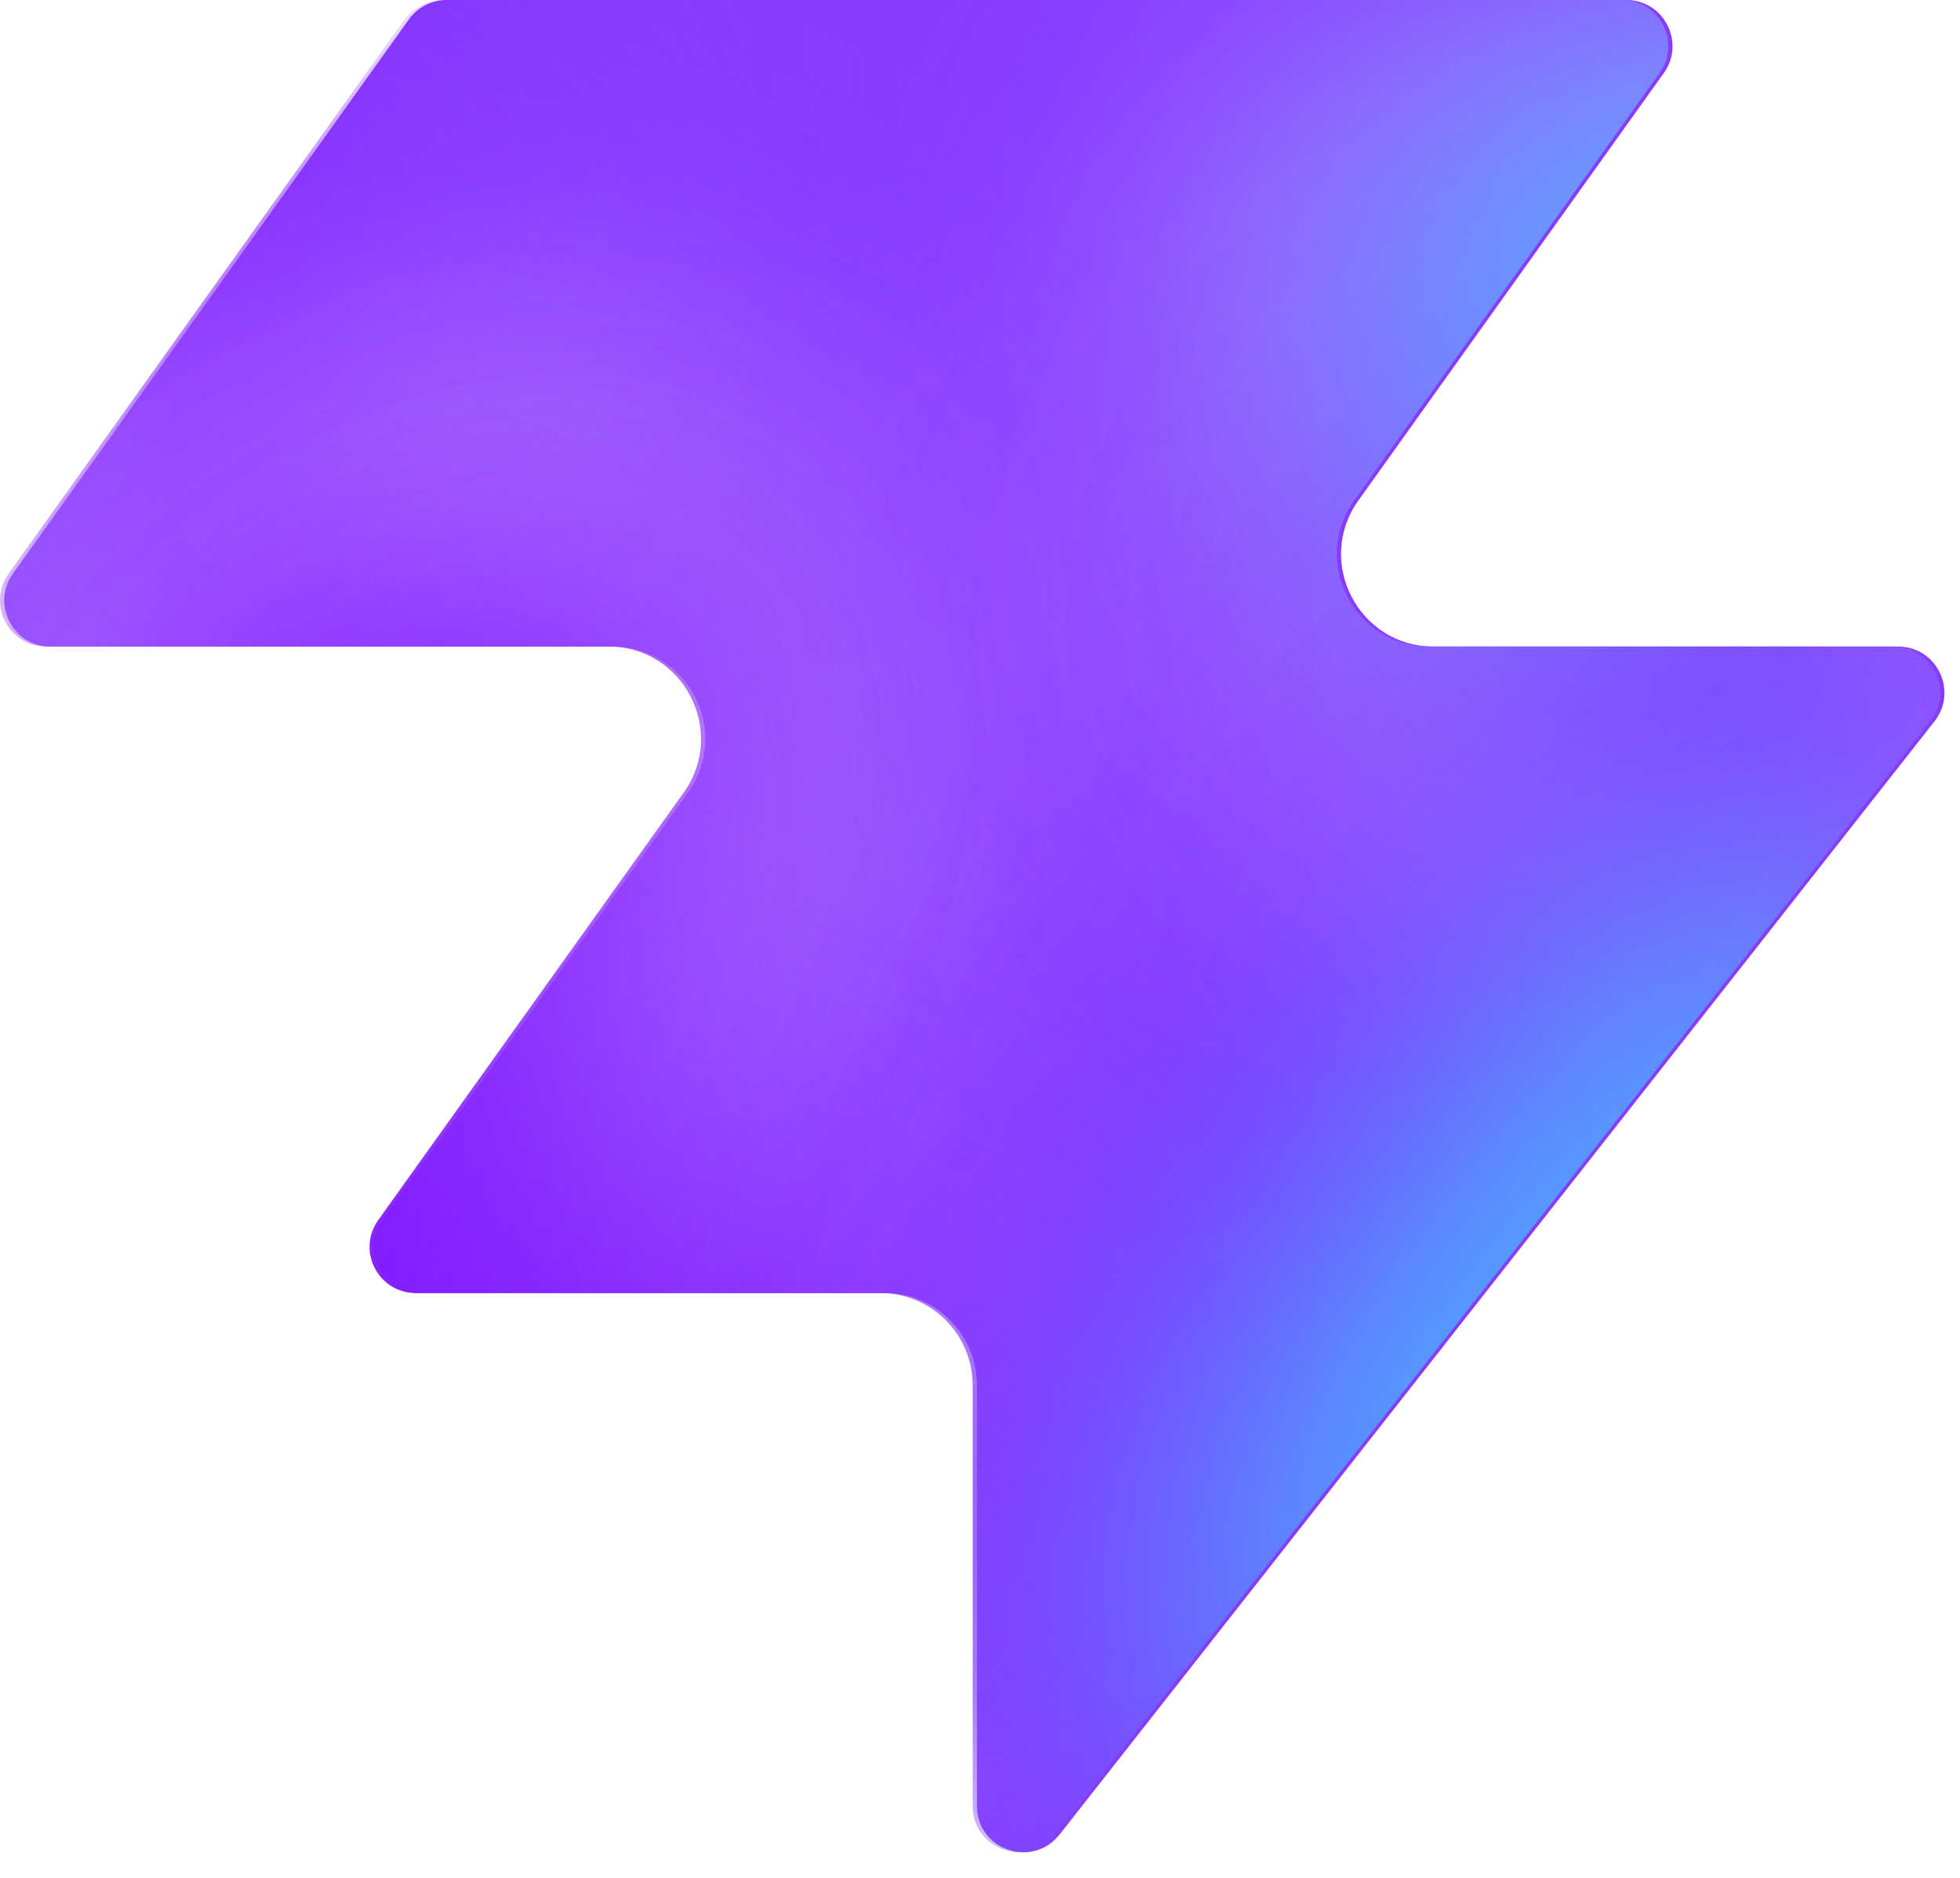
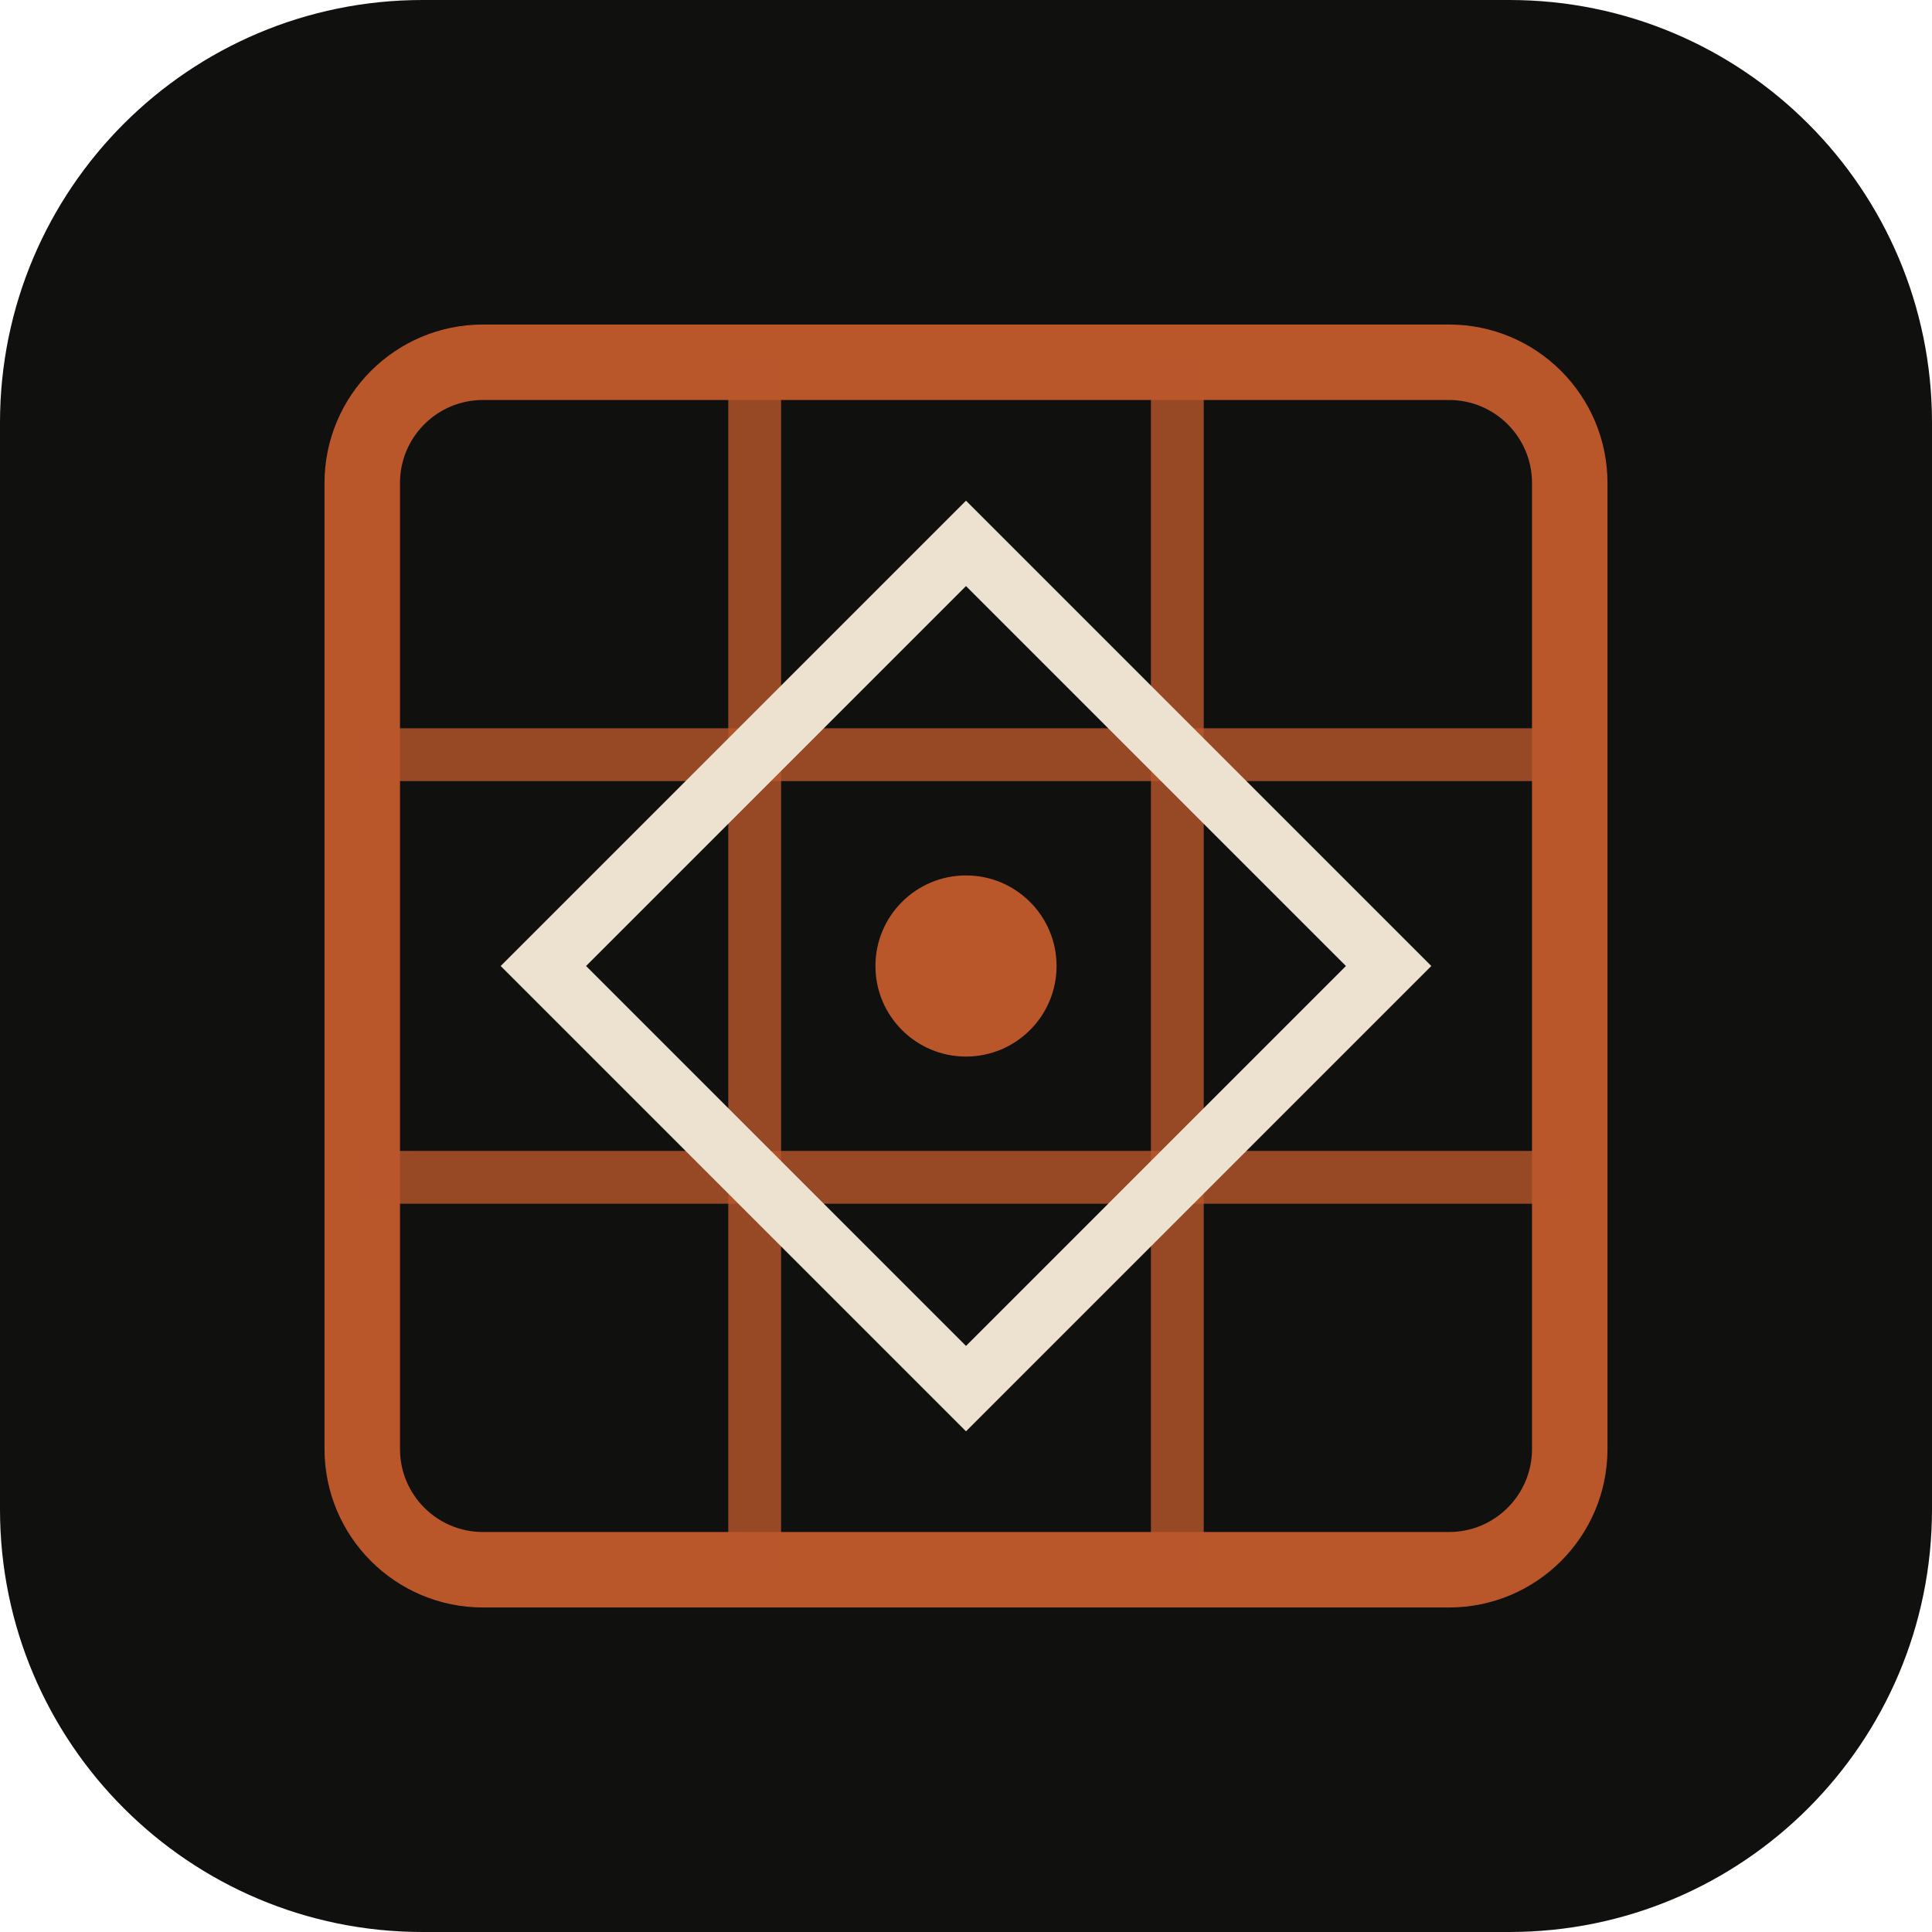
- <svg xmlns="http://www.w3.org/2000/svg" width="48" height="46" fill="none" viewBox="0 0 48 46">
-   <path fill="#863bff" d="M25.946 44.938c-.664.845-2.021.375-2.021-.698V33.937a2.26 2.26 0 0 0-2.262-2.262H10.287c-.92 0-1.456-1.04-.92-1.788l7.48-10.471c1.07-1.497 0-3.578-1.842-3.578H1.237c-.92 0-1.456-1.04-.92-1.788L10.013.474c.214-.297.556-.474.92-.474h28.894c.92 0 1.456 1.04.92 1.788l-7.48 10.471c-1.07 1.498 0 3.579 1.842 3.579h11.377c.943 0 1.473 1.088.89 1.83L25.947 44.94z" style="fill:#863bff;fill:color(display-p3 .525 .23 1);fill-opacity:1" />
-   <mask id="a" width="48" height="46" x="0" y="0" maskUnits="userSpaceOnUse" style="mask-type:alpha">
-     <path fill="#000" d="M25.842 44.938c-.664.844-2.021.375-2.021-.698V33.937a2.26 2.26 0 0 0-2.262-2.262H10.183c-.92 0-1.456-1.04-.92-1.788l7.48-10.471c1.07-1.498 0-3.579-1.842-3.579H1.133c-.92 0-1.456-1.04-.92-1.787L9.91.473c.214-.297.556-.474.92-.474h28.894c.92 0 1.456 1.04.92 1.788l-7.48 10.471c-1.07 1.498 0 3.578 1.842 3.578h11.377c.943 0 1.473 1.088.89 1.832L25.843 44.94z" style="fill:#000;fill-opacity:1" />
-   </mask>
-   <g mask="url(#a)">
-     <g filter="url(#b)">
-       <ellipse cx="5.508" cy="14.704" fill="#ede6ff" rx="5.508" ry="14.704" style="fill:#ede6ff;fill:color(display-p3 .927 .903 1);fill-opacity:1" transform="matrix(.00324 1 1 -.00324 -4.47 31.516)" />
-     </g>
-     <g filter="url(#c)">
-       <ellipse cx="10.399" cy="29.851" fill="#ede6ff" rx="10.399" ry="29.851" style="fill:#ede6ff;fill:color(display-p3 .927 .903 1);fill-opacity:1" transform="matrix(.00324 1 1 -.00324 -39.328 7.883)" />
-     </g>
-     <g filter="url(#d)">
-       <ellipse cx="5.508" cy="30.487" fill="#7e14ff" rx="5.508" ry="30.487" style="fill:#7e14ff;fill:color(display-p3 .492 .077 1);fill-opacity:1" transform="rotate(89.814 -25.913 -14.639)scale(1 -1)" />
-     </g>
-     <g filter="url(#e)">
-       <ellipse cx="5.508" cy="30.599" fill="#7e14ff" rx="5.508" ry="30.599" style="fill:#7e14ff;fill:color(display-p3 .492 .077 1);fill-opacity:1" transform="rotate(89.814 -32.644 -3.334)scale(1 -1)" />
-     </g>
-     <g filter="url(#f)">
-       <ellipse cx="5.508" cy="30.599" fill="#7e14ff" rx="5.508" ry="30.599" style="fill:#7e14ff;fill:color(display-p3 .492 .077 1);fill-opacity:1" transform="matrix(.00324 1 1 -.00324 -34.34 30.47)" />
-     </g>
-     <g filter="url(#g)">
-       <ellipse cx="14.072" cy="22.078" fill="#ede6ff" rx="14.072" ry="22.078" style="fill:#ede6ff;fill:color(display-p3 .927 .903 1);fill-opacity:1" transform="rotate(93.35 24.506 48.493)scale(-1 1)" />
-     </g>
-     <g filter="url(#h)">
-       <ellipse cx="3.47" cy="21.501" fill="#7e14ff" rx="3.47" ry="21.501" style="fill:#7e14ff;fill:color(display-p3 .492 .077 1);fill-opacity:1" transform="rotate(89.009 28.708 47.59)scale(-1 1)" />
-     </g>
-     <g filter="url(#i)">
-       <ellipse cx="3.47" cy="21.501" fill="#7e14ff" rx="3.47" ry="21.501" style="fill:#7e14ff;fill:color(display-p3 .492 .077 1);fill-opacity:1" transform="rotate(89.009 28.708 47.59)scale(-1 1)" />
-     </g>
-     <g filter="url(#j)">
-       <ellipse cx=".387" cy="8.972" fill="#7e14ff" rx="4.407" ry="29.108" style="fill:#7e14ff;fill:color(display-p3 .492 .077 1);fill-opacity:1" transform="rotate(39.51 .387 8.972)" />
-     </g>
-     <g filter="url(#k)">
-       <ellipse cx="47.523" cy="-6.092" fill="#7e14ff" rx="4.407" ry="29.108" style="fill:#7e14ff;fill:color(display-p3 .492 .077 1);fill-opacity:1" transform="rotate(37.892 47.523 -6.092)" />
-     </g>
-     <g filter="url(#l)">
-       <ellipse cx="41.412" cy="6.333" fill="#47bfff" rx="5.971" ry="9.665" style="fill:#47bfff;fill:color(display-p3 .28 .748 1);fill-opacity:1" transform="rotate(37.892 41.412 6.333)" />
-     </g>
-     <g filter="url(#m)">
-       <ellipse cx="-1.879" cy="38.332" fill="#7e14ff" rx="4.407" ry="29.108" style="fill:#7e14ff;fill:color(display-p3 .492 .077 1);fill-opacity:1" transform="rotate(37.892 -1.88 38.332)" />
-     </g>
-     <g filter="url(#n)">
-       <ellipse cx="-1.879" cy="38.332" fill="#7e14ff" rx="4.407" ry="29.108" style="fill:#7e14ff;fill:color(display-p3 .492 .077 1);fill-opacity:1" transform="rotate(37.892 -1.88 38.332)" />
-     </g>
-     <g filter="url(#o)">
-       <ellipse cx="35.651" cy="29.907" fill="#7e14ff" rx="4.407" ry="29.108" style="fill:#7e14ff;fill:color(display-p3 .492 .077 1);fill-opacity:1" transform="rotate(37.892 35.651 29.907)" />
-     </g>
-     <g filter="url(#p)">
-       <ellipse cx="38.418" cy="32.4" fill="#47bfff" rx="5.971" ry="15.297" style="fill:#47bfff;fill:color(display-p3 .28 .748 1);fill-opacity:1" transform="rotate(37.892 38.418 32.4)" />
-     </g>
-   </g>
-   <defs>
-     <filter id="b" width="60.045" height="41.654" x="-19.77" y="16.149" color-interpolation-filters="sRGB" filterUnits="userSpaceOnUse">
-       <feFlood flood-opacity="0" result="BackgroundImageFix" />
-       <feBlend in="SourceGraphic" in2="BackgroundImageFix" result="shape" />
-       <feGaussianBlur result="effect1_foregroundBlur_2002_17158" stdDeviation="7.659" />
-     </filter>
-     <filter id="c" width="90.34" height="51.437" x="-54.613" y="-7.533" color-interpolation-filters="sRGB" filterUnits="userSpaceOnUse">
-       <feFlood flood-opacity="0" result="BackgroundImageFix" />
-       <feBlend in="SourceGraphic" in2="BackgroundImageFix" result="shape" />
-       <feGaussianBlur result="effect1_foregroundBlur_2002_17158" stdDeviation="7.659" />
-     </filter>
-     <filter id="d" width="79.355" height="29.4" x="-49.64" y="2.03" color-interpolation-filters="sRGB" filterUnits="userSpaceOnUse">
-       <feFlood flood-opacity="0" result="BackgroundImageFix" />
-       <feBlend in="SourceGraphic" in2="BackgroundImageFix" result="shape" />
-       <feGaussianBlur result="effect1_foregroundBlur_2002_17158" stdDeviation="4.596" />
-     </filter>
-     <filter id="e" width="79.579" height="29.4" x="-45.045" y="20.029" color-interpolation-filters="sRGB" filterUnits="userSpaceOnUse">
-       <feFlood flood-opacity="0" result="BackgroundImageFix" />
-       <feBlend in="SourceGraphic" in2="BackgroundImageFix" result="shape" />
-       <feGaussianBlur result="effect1_foregroundBlur_2002_17158" stdDeviation="4.596" />
-     </filter>
-     <filter id="f" width="79.579" height="29.4" x="-43.513" y="21.178" color-interpolation-filters="sRGB" filterUnits="userSpaceOnUse">
-       <feFlood flood-opacity="0" result="BackgroundImageFix" />
-       <feBlend in="SourceGraphic" in2="BackgroundImageFix" result="shape" />
-       <feGaussianBlur result="effect1_foregroundBlur_2002_17158" stdDeviation="4.596" />
-     </filter>
-     <filter id="g" width="74.749" height="58.852" x="15.756" y="-17.901" color-interpolation-filters="sRGB" filterUnits="userSpaceOnUse">
-       <feFlood flood-opacity="0" result="BackgroundImageFix" />
-       <feBlend in="SourceGraphic" in2="BackgroundImageFix" result="shape" />
-       <feGaussianBlur result="effect1_foregroundBlur_2002_17158" stdDeviation="7.659" />
-     </filter>
-     <filter id="h" width="61.377" height="25.362" x="23.548" y="2.284" color-interpolation-filters="sRGB" filterUnits="userSpaceOnUse">
-       <feFlood flood-opacity="0" result="BackgroundImageFix" />
-       <feBlend in="SourceGraphic" in2="BackgroundImageFix" result="shape" />
-       <feGaussianBlur result="effect1_foregroundBlur_2002_17158" stdDeviation="4.596" />
-     </filter>
-     <filter id="i" width="61.377" height="25.362" x="23.548" y="2.284" color-interpolation-filters="sRGB" filterUnits="userSpaceOnUse">
-       <feFlood flood-opacity="0" result="BackgroundImageFix" />
-       <feBlend in="SourceGraphic" in2="BackgroundImageFix" result="shape" />
-       <feGaussianBlur result="effect1_foregroundBlur_2002_17158" stdDeviation="4.596" />
-     </filter>
-     <filter id="j" width="56.045" height="63.649" x="-27.636" y="-22.853" color-interpolation-filters="sRGB" filterUnits="userSpaceOnUse">
-       <feFlood flood-opacity="0" result="BackgroundImageFix" />
-       <feBlend in="SourceGraphic" in2="BackgroundImageFix" result="shape" />
-       <feGaussianBlur result="effect1_foregroundBlur_2002_17158" stdDeviation="4.596" />
-     </filter>
-     <filter id="k" width="54.814" height="64.646" x="20.116" y="-38.415" color-interpolation-filters="sRGB" filterUnits="userSpaceOnUse">
-       <feFlood flood-opacity="0" result="BackgroundImageFix" />
-       <feBlend in="SourceGraphic" in2="BackgroundImageFix" result="shape" />
-       <feGaussianBlur result="effect1_foregroundBlur_2002_17158" stdDeviation="4.596" />
-     </filter>
-     <filter id="l" width="33.541" height="35.313" x="24.641" y="-11.323" color-interpolation-filters="sRGB" filterUnits="userSpaceOnUse">
-       <feFlood flood-opacity="0" result="BackgroundImageFix" />
-       <feBlend in="SourceGraphic" in2="BackgroundImageFix" result="shape" />
-       <feGaussianBlur result="effect1_foregroundBlur_2002_17158" stdDeviation="4.596" />
-     </filter>
-     <filter id="m" width="54.814" height="64.646" x="-29.286" y="6.009" color-interpolation-filters="sRGB" filterUnits="userSpaceOnUse">
-       <feFlood flood-opacity="0" result="BackgroundImageFix" />
-       <feBlend in="SourceGraphic" in2="BackgroundImageFix" result="shape" />
-       <feGaussianBlur result="effect1_foregroundBlur_2002_17158" stdDeviation="4.596" />
-     </filter>
-     <filter id="n" width="54.814" height="64.646" x="-29.286" y="6.009" color-interpolation-filters="sRGB" filterUnits="userSpaceOnUse">
-       <feFlood flood-opacity="0" result="BackgroundImageFix" />
-       <feBlend in="SourceGraphic" in2="BackgroundImageFix" result="shape" />
-       <feGaussianBlur result="effect1_foregroundBlur_2002_17158" stdDeviation="4.596" />
-     </filter>
-     <filter id="o" width="54.814" height="64.646" x="8.244" y="-2.416" color-interpolation-filters="sRGB" filterUnits="userSpaceOnUse">
-       <feFlood flood-opacity="0" result="BackgroundImageFix" />
-       <feBlend in="SourceGraphic" in2="BackgroundImageFix" result="shape" />
-       <feGaussianBlur result="effect1_foregroundBlur_2002_17158" stdDeviation="4.596" />
-     </filter>
-     <filter id="p" width="39.409" height="43.623" x="18.713" y="10.588" color-interpolation-filters="sRGB" filterUnits="userSpaceOnUse">
-       <feFlood flood-opacity="0" result="BackgroundImageFix" />
-       <feBlend in="SourceGraphic" in2="BackgroundImageFix" result="shape" />
-       <feGaussianBlur result="effect1_foregroundBlur_2002_17158" stdDeviation="4.596" />
-     </filter>
-   </defs>
+ <svg xmlns="http://www.w3.org/2000/svg" width="64" height="64" viewBox="0 0 64 64" fill="none">
+   <rect width="64" height="64" rx="14" fill="#10100F" />
+   <rect x="12" y="12" width="40" height="40" rx="4" stroke="#B9572B" stroke-width="2.5" />
+   <line x1="25" y1="12" x2="25" y2="52" stroke="#B9572B" stroke-width="1.75" stroke-opacity="0.8" />
+   <line x1="39" y1="12" x2="39" y2="52" stroke="#B9572B" stroke-width="1.75" stroke-opacity="0.8" />
+   <line x1="12" y1="25" x2="52" y2="25" stroke="#B9572B" stroke-width="1.75" stroke-opacity="0.8" />
+   <line x1="12" y1="39" x2="52" y2="39" stroke="#B9572B" stroke-width="1.75" stroke-opacity="0.8" />
+   <polygon points="32,18 46,32 32,46 18,32" stroke="#EDE2D0" stroke-width="2" fill="none" />
+   <circle cx="32" cy="32" r="3" fill="#B9572B" />
</svg>
